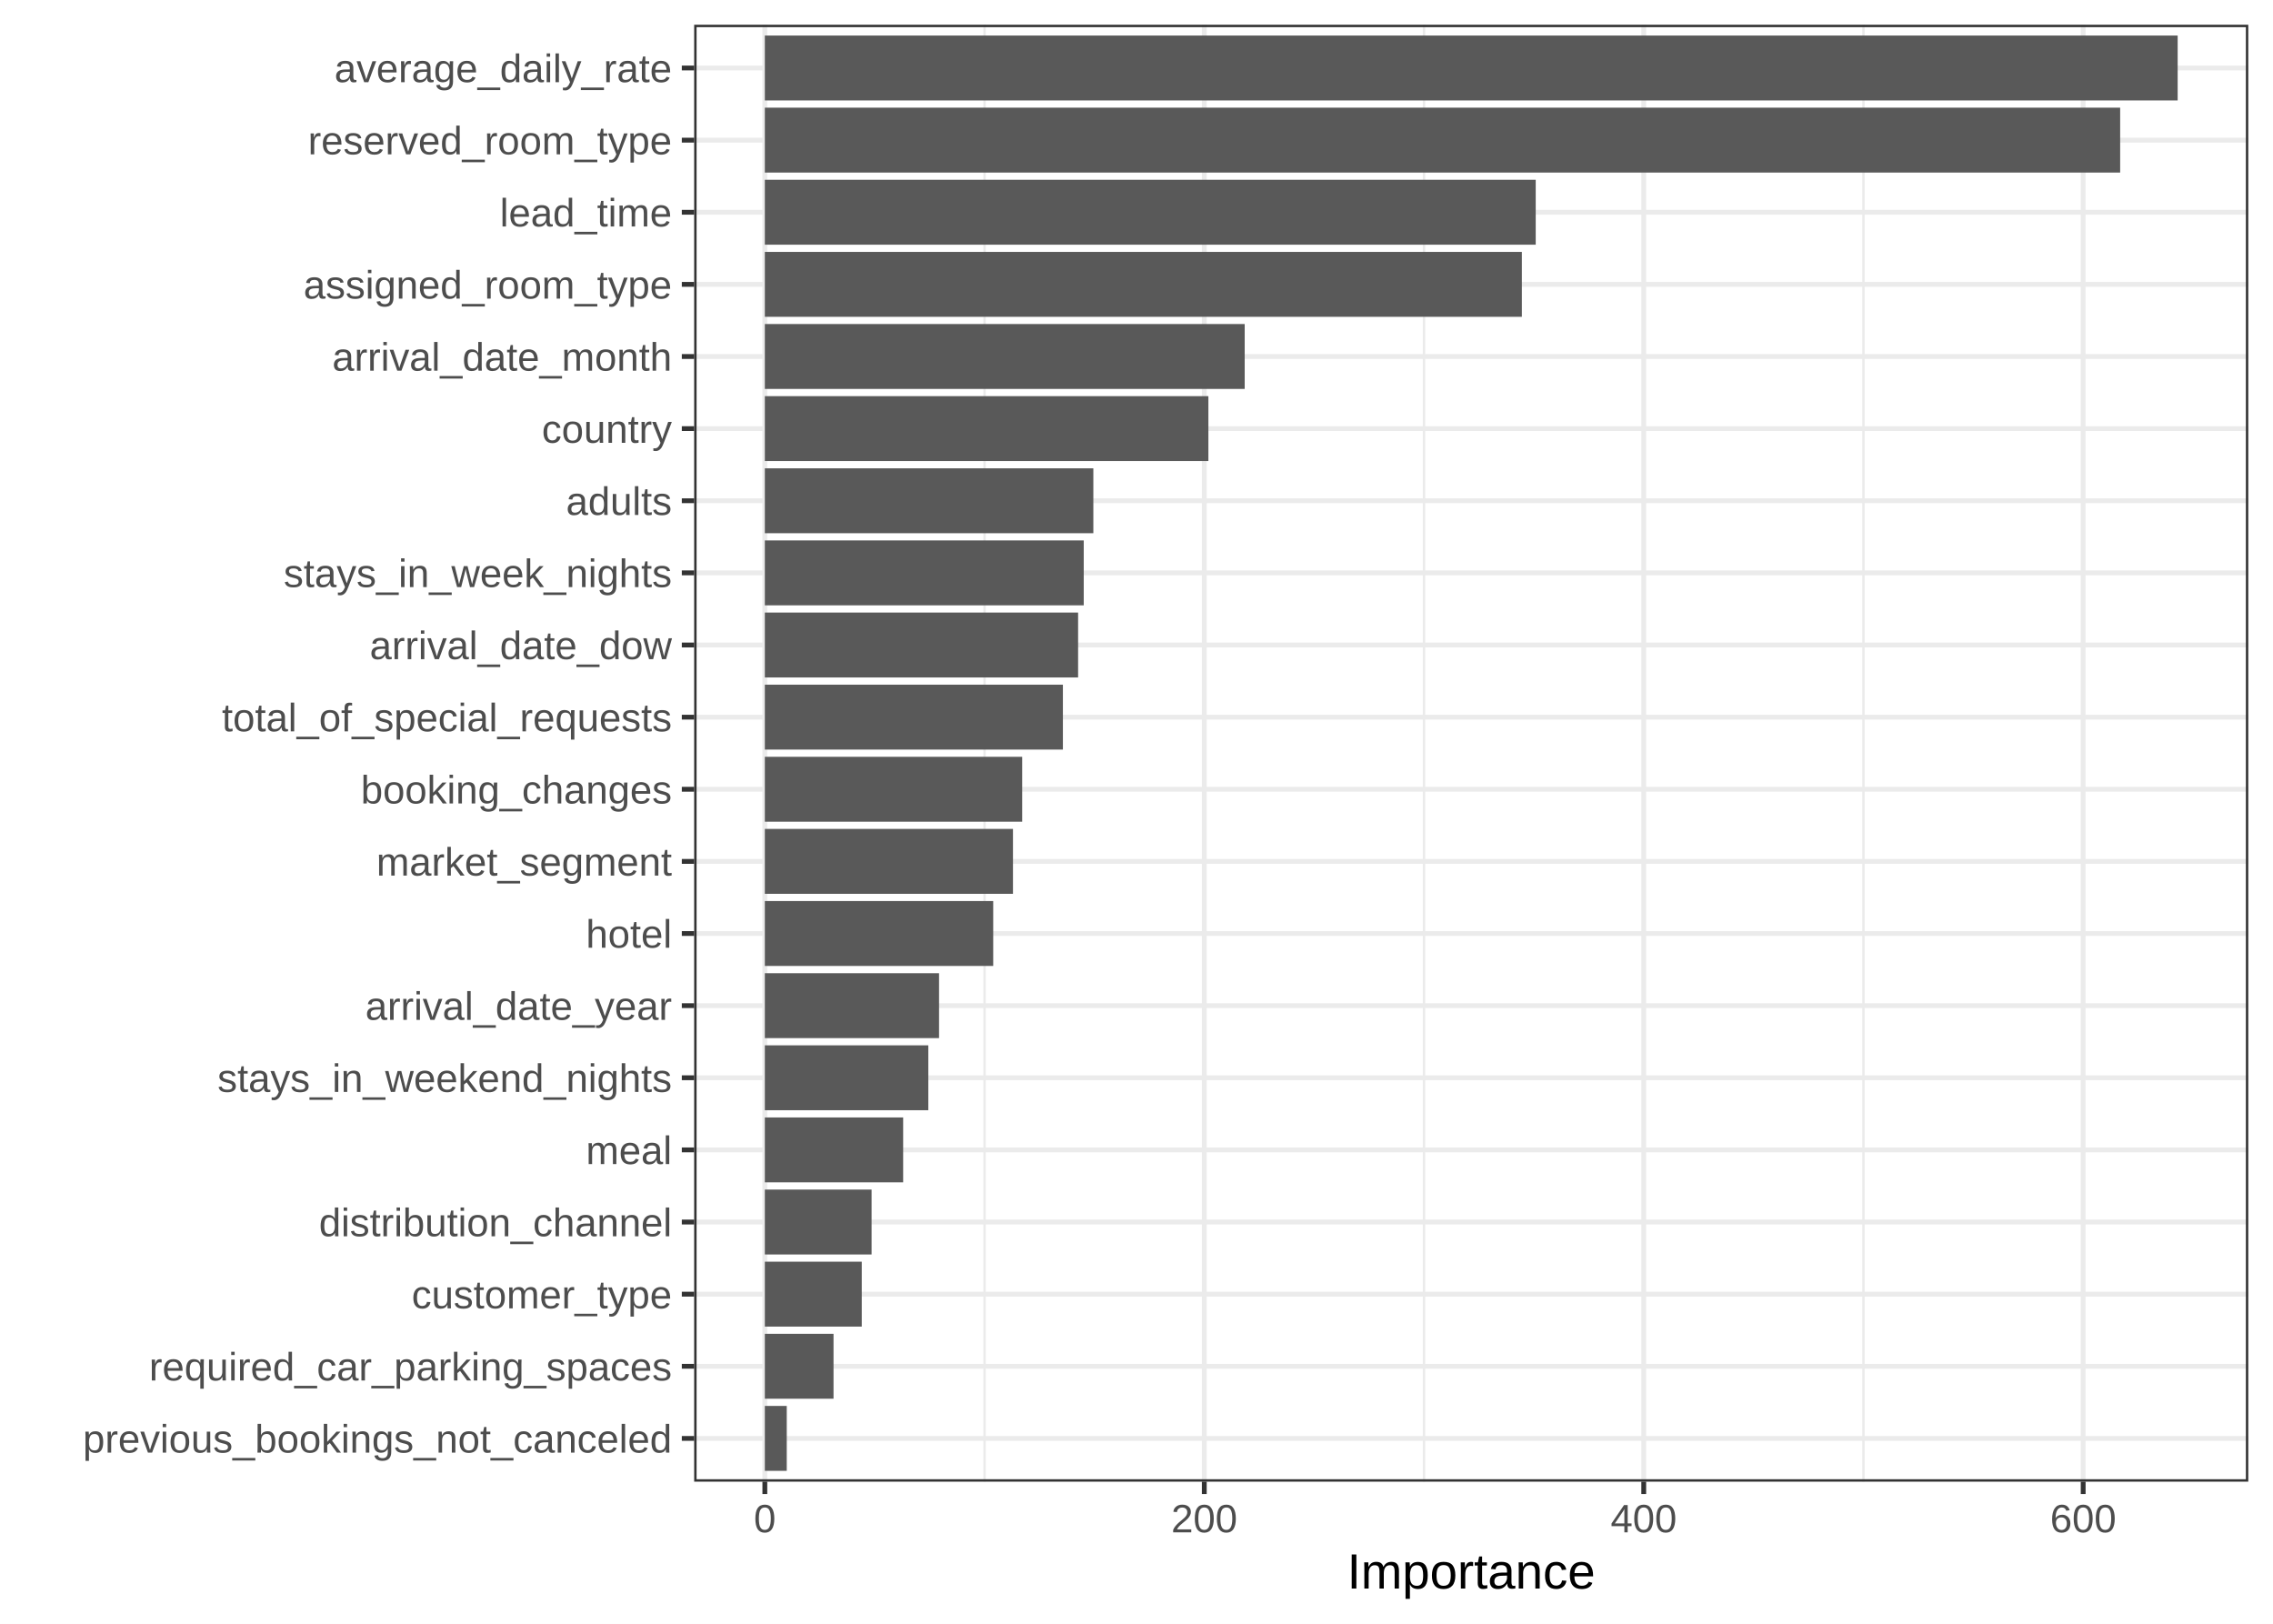
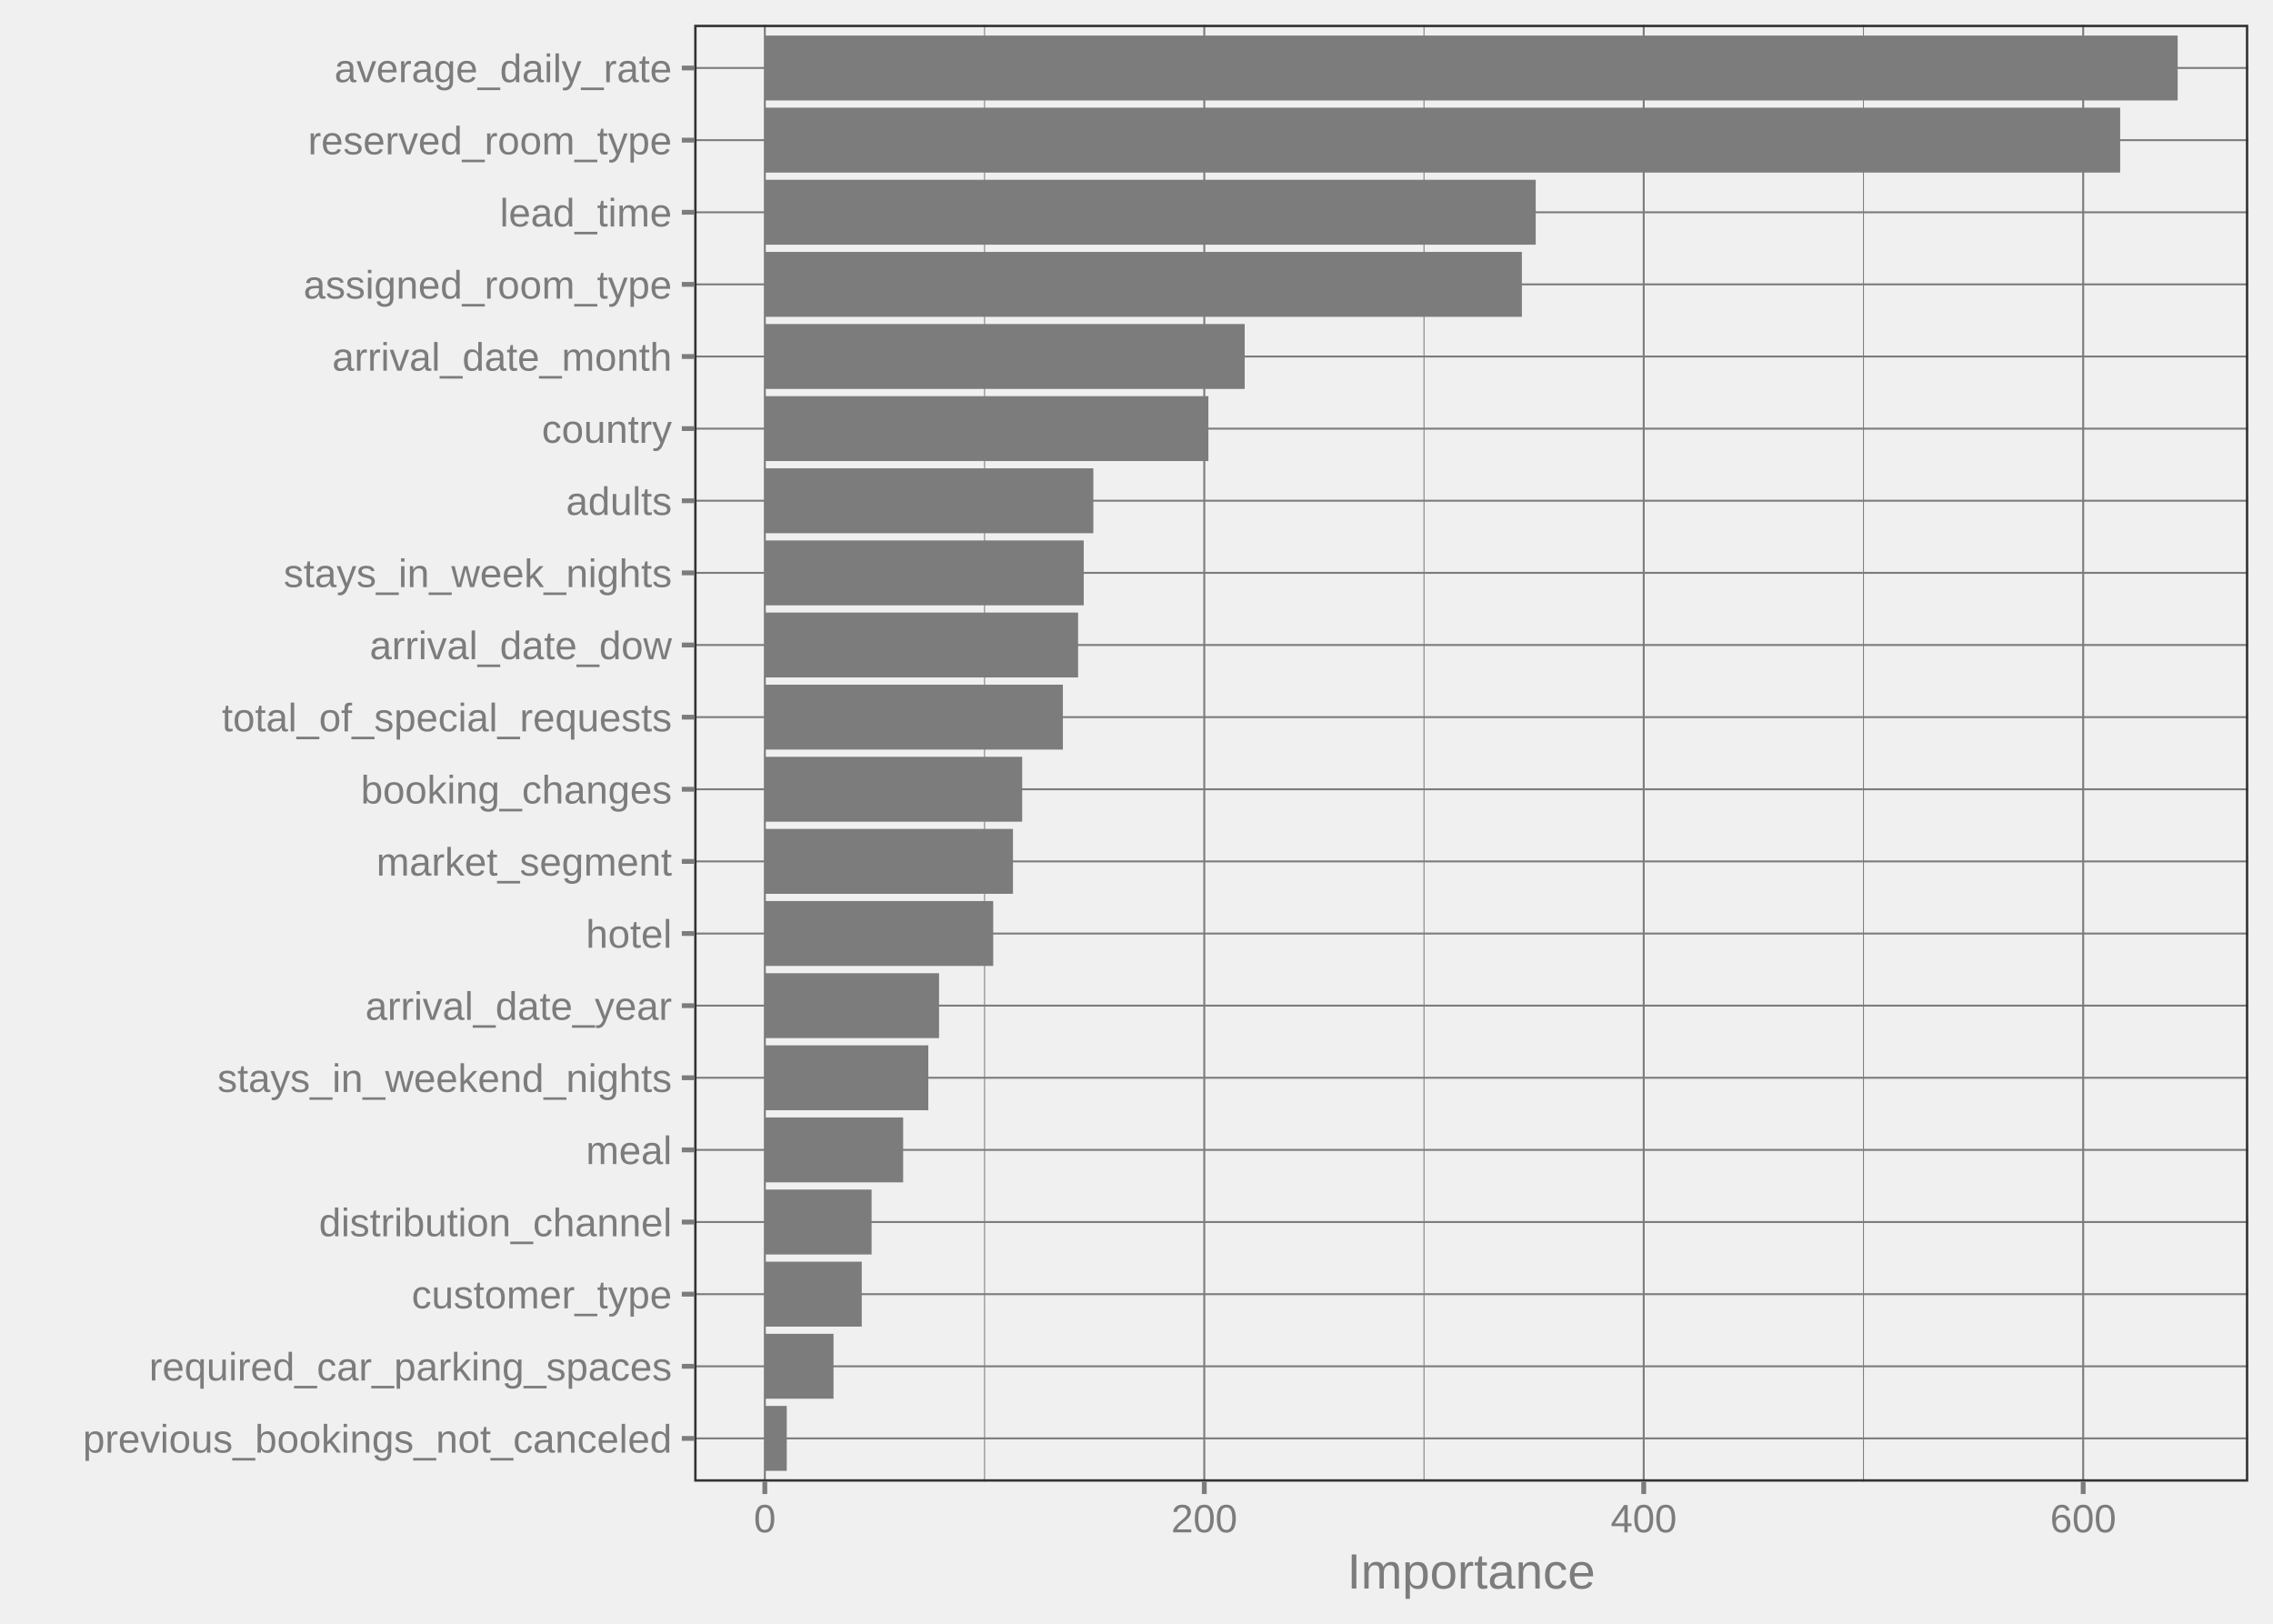
<svg xmlns="http://www.w3.org/2000/svg" width="504.00pt" height="360.00pt" viewBox="0 0 504.00 360.00">
  <g class="svglite">
    <defs>
      <style type="text/css">
    .svglite line, .svglite polyline, .svglite polygon, .svglite path, .svglite rect, .svglite circle {
      fill: none;
      stroke: #000000;
      stroke-linecap: round;
      stroke-linejoin: round;
      stroke-miterlimit: 10.00;
    }
    .svglite text {
      white-space: pre;
    }
    .svglite g.glyphgroup path {
      fill: inherit;
      stroke: none;
    }
  </style>
    </defs>
    <rect width="100%" height="100%" style="stroke: none; fill: none;" />
    <defs>
      <clipPath id="cpMC4wMHw1MDQuMDB8MC4wMHwzNjAuMDA=">
        <rect x="0.00" y="0.00" width="504.00" height="360.00" />
      </clipPath>
    </defs>
    <g clip-path="url(#cpMC4wMHw1MDQuMDB8MC4wMHwzNjAuMDA=)">
-       <rect x="0.00" y="0.00" width="504.00" height="360.00" style="stroke-width: 1.07; stroke: #FFFFFF; fill: #FFFFFF;" />
-     </g>
+ </g>
    <defs>
      <clipPath id="cpMTUzLjkyfDQ5OC41Mnw1LjQ4fDMyOC41MA==">
        <rect x="153.92" y="5.48" width="344.60" height="323.02" />
      </clipPath>
    </defs>
    <g clip-path="url(#cpMTUzLjkyfDQ5OC41Mnw1LjQ4fDMyOC41MA==)">
-       <rect x="153.92" y="5.48" width="344.60" height="323.02" style="stroke-width: 1.07; stroke: none; fill: #FFFFFF;" />
-       <polyline points="218.31,328.50 218.31,5.48 " style="stroke-width: 0.53; stroke: #EBEBEB; stroke-linecap: butt;" />
-       <polyline points="315.75,328.50 315.75,5.48 " style="stroke-width: 0.53; stroke: #EBEBEB; stroke-linecap: butt;" />
-       <polyline points="413.19,328.50 413.19,5.48 " style="stroke-width: 0.53; stroke: #EBEBEB; stroke-linecap: butt;" />
-       <polyline points="153.92,318.91 498.52,318.91 " style="stroke-width: 1.07; stroke: #EBEBEB; stroke-linecap: butt;" />
-       <polyline points="153.92,302.92 498.52,302.92 " style="stroke-width: 1.07; stroke: #EBEBEB; stroke-linecap: butt;" />
-       <polyline points="153.92,286.93 498.52,286.93 " style="stroke-width: 1.07; stroke: #EBEBEB; stroke-linecap: butt;" />
-       <polyline points="153.92,270.94 498.52,270.94 " style="stroke-width: 1.07; stroke: #EBEBEB; stroke-linecap: butt;" />
-       <polyline points="153.92,254.94 498.52,254.94 " style="stroke-width: 1.07; stroke: #EBEBEB; stroke-linecap: butt;" />
-       <polyline points="153.92,238.95 498.52,238.95 " style="stroke-width: 1.07; stroke: #EBEBEB; stroke-linecap: butt;" />
-       <polyline points="153.92,222.96 498.52,222.96 " style="stroke-width: 1.07; stroke: #EBEBEB; stroke-linecap: butt;" />
-       <polyline points="153.92,206.97 498.52,206.97 " style="stroke-width: 1.07; stroke: #EBEBEB; stroke-linecap: butt;" />
-       <polyline points="153.92,190.98 498.52,190.98 " style="stroke-width: 1.07; stroke: #EBEBEB; stroke-linecap: butt;" />
-       <polyline points="153.92,174.99 498.52,174.99 " style="stroke-width: 1.07; stroke: #EBEBEB; stroke-linecap: butt;" />
-       <polyline points="153.92,159.00 498.52,159.00 " style="stroke-width: 1.07; stroke: #EBEBEB; stroke-linecap: butt;" />
-       <polyline points="153.92,143.00 498.52,143.00 " style="stroke-width: 1.07; stroke: #EBEBEB; stroke-linecap: butt;" />
-       <polyline points="153.92,127.01 498.52,127.01 " style="stroke-width: 1.07; stroke: #EBEBEB; stroke-linecap: butt;" />
-       <polyline points="153.92,111.02 498.52,111.02 " style="stroke-width: 1.07; stroke: #EBEBEB; stroke-linecap: butt;" />
-       <polyline points="153.92,95.03 498.52,95.03 " style="stroke-width: 1.07; stroke: #EBEBEB; stroke-linecap: butt;" />
-       <polyline points="153.92,79.04 498.52,79.04 " style="stroke-width: 1.07; stroke: #EBEBEB; stroke-linecap: butt;" />
-       <polyline points="153.92,63.05 498.52,63.05 " style="stroke-width: 1.07; stroke: #EBEBEB; stroke-linecap: butt;" />
-       <polyline points="153.92,47.06 498.52,47.06 " style="stroke-width: 1.07; stroke: #EBEBEB; stroke-linecap: butt;" />
-       <polyline points="153.92,31.07 498.52,31.07 " style="stroke-width: 1.07; stroke: #EBEBEB; stroke-linecap: butt;" />
-       <polyline points="153.92,15.07 498.52,15.07 " style="stroke-width: 1.07; stroke: #EBEBEB; stroke-linecap: butt;" />
-       <polyline points="169.59,328.50 169.59,5.48 " style="stroke-width: 1.07; stroke: #EBEBEB; stroke-linecap: butt;" />
-       <polyline points="267.03,328.50 267.03,5.48 " style="stroke-width: 1.07; stroke: #EBEBEB; stroke-linecap: butt;" />
-       <polyline points="364.47,328.50 364.47,5.48 " style="stroke-width: 1.07; stroke: #EBEBEB; stroke-linecap: butt;" />
-       <polyline points="461.91,328.50 461.91,5.48 " style="stroke-width: 1.07; stroke: #EBEBEB; stroke-linecap: butt;" />
-       <rect x="169.59" y="7.88" width="313.27" height="14.39" style="stroke-width: 1.07; stroke: none; stroke-linecap: butt; stroke-linejoin: miter; fill: #595959;" />
-       <rect x="169.59" y="23.87" width="300.52" height="14.39" style="stroke-width: 1.07; stroke: none; stroke-linecap: butt; stroke-linejoin: miter; fill: #595959;" />
-       <rect x="169.59" y="39.86" width="170.93" height="14.39" style="stroke-width: 1.07; stroke: none; stroke-linecap: butt; stroke-linejoin: miter; fill: #595959;" />
-       <rect x="169.59" y="55.85" width="167.86" height="14.39" style="stroke-width: 1.07; stroke: none; stroke-linecap: butt; stroke-linejoin: miter; fill: #595959;" />
-       <rect x="169.59" y="71.84" width="106.40" height="14.39" style="stroke-width: 1.07; stroke: none; stroke-linecap: butt; stroke-linejoin: miter; fill: #595959;" />
-       <rect x="169.59" y="87.83" width="98.35" height="14.39" style="stroke-width: 1.07; stroke: none; stroke-linecap: butt; stroke-linejoin: miter; fill: #595959;" />
-       <rect x="169.59" y="103.83" width="72.84" height="14.39" style="stroke-width: 1.07; stroke: none; stroke-linecap: butt; stroke-linejoin: miter; fill: #595959;" />
-       <rect x="169.59" y="119.82" width="70.71" height="14.39" style="stroke-width: 1.07; stroke: none; stroke-linecap: butt; stroke-linejoin: miter; fill: #595959;" />
-       <rect x="169.59" y="135.81" width="69.46" height="14.39" style="stroke-width: 1.07; stroke: none; stroke-linecap: butt; stroke-linejoin: miter; fill: #595959;" />
-       <rect x="169.59" y="151.80" width="66.09" height="14.39" style="stroke-width: 1.07; stroke: none; stroke-linecap: butt; stroke-linejoin: miter; fill: #595959;" />
-       <rect x="169.59" y="167.79" width="57.06" height="14.39" style="stroke-width: 1.07; stroke: none; stroke-linecap: butt; stroke-linejoin: miter; fill: #595959;" />
-       <rect x="169.59" y="183.78" width="55.02" height="14.39" style="stroke-width: 1.07; stroke: none; stroke-linecap: butt; stroke-linejoin: miter; fill: #595959;" />
-       <rect x="169.59" y="199.77" width="50.64" height="14.39" style="stroke-width: 1.07; stroke: none; stroke-linecap: butt; stroke-linejoin: miter; fill: #595959;" />
-       <rect x="169.59" y="215.77" width="38.63" height="14.39" style="stroke-width: 1.07; stroke: none; stroke-linecap: butt; stroke-linejoin: miter; fill: #595959;" />
-       <rect x="169.59" y="231.76" width="36.25" height="14.39" style="stroke-width: 1.07; stroke: none; stroke-linecap: butt; stroke-linejoin: miter; fill: #595959;" />
-       <rect x="169.59" y="247.75" width="30.67" height="14.39" style="stroke-width: 1.07; stroke: none; stroke-linecap: butt; stroke-linejoin: miter; fill: #595959;" />
-       <rect x="169.59" y="263.74" width="23.67" height="14.39" style="stroke-width: 1.07; stroke: none; stroke-linecap: butt; stroke-linejoin: miter; fill: #595959;" />
-       <rect x="169.59" y="279.73" width="21.49" height="14.39" style="stroke-width: 1.07; stroke: none; stroke-linecap: butt; stroke-linejoin: miter; fill: #595959;" />
-       <rect x="169.59" y="295.72" width="15.23" height="14.39" style="stroke-width: 1.07; stroke: none; stroke-linecap: butt; stroke-linejoin: miter; fill: #595959;" />
-       <rect x="169.59" y="311.71" width="4.86" height="14.39" style="stroke-width: 1.07; stroke: none; stroke-linecap: butt; stroke-linejoin: miter; fill: #595959;" />
+       <polyline points="218.31,328.50 218.31,5.48 " style="stroke-width: 0.21; stroke: #7C7C7C; stroke-linecap: butt;" />
+       <polyline points="315.75,328.50 315.75,5.48 " style="stroke-width: 0.21; stroke: #7C7C7C; stroke-linecap: butt;" />
+       <polyline points="413.19,328.50 413.19,5.48 " style="stroke-width: 0.21; stroke: #7C7C7C; stroke-linecap: butt;" />
+       <polyline points="153.92,318.91 498.52,318.91 " style="stroke-width: 0.43; stroke: #7C7C7C; stroke-linecap: butt;" />
+       <polyline points="153.92,302.92 498.52,302.92 " style="stroke-width: 0.43; stroke: #7C7C7C; stroke-linecap: butt;" />
+       <polyline points="153.92,286.93 498.52,286.93 " style="stroke-width: 0.43; stroke: #7C7C7C; stroke-linecap: butt;" />
+       <polyline points="153.92,270.94 498.52,270.94 " style="stroke-width: 0.43; stroke: #7C7C7C; stroke-linecap: butt;" />
+       <polyline points="153.92,254.94 498.52,254.94 " style="stroke-width: 0.43; stroke: #7C7C7C; stroke-linecap: butt;" />
+       <polyline points="153.92,238.95 498.52,238.95 " style="stroke-width: 0.43; stroke: #7C7C7C; stroke-linecap: butt;" />
+       <polyline points="153.92,222.96 498.52,222.96 " style="stroke-width: 0.43; stroke: #7C7C7C; stroke-linecap: butt;" />
+       <polyline points="153.92,206.97 498.52,206.97 " style="stroke-width: 0.43; stroke: #7C7C7C; stroke-linecap: butt;" />
+       <polyline points="153.92,190.98 498.52,190.98 " style="stroke-width: 0.43; stroke: #7C7C7C; stroke-linecap: butt;" />
+       <polyline points="153.92,174.99 498.52,174.99 " style="stroke-width: 0.43; stroke: #7C7C7C; stroke-linecap: butt;" />
+       <polyline points="153.92,159.00 498.52,159.00 " style="stroke-width: 0.43; stroke: #7C7C7C; stroke-linecap: butt;" />
+       <polyline points="153.92,143.00 498.52,143.00 " style="stroke-width: 0.43; stroke: #7C7C7C; stroke-linecap: butt;" />
+       <polyline points="153.92,127.01 498.52,127.01 " style="stroke-width: 0.43; stroke: #7C7C7C; stroke-linecap: butt;" />
+       <polyline points="153.92,111.02 498.52,111.02 " style="stroke-width: 0.43; stroke: #7C7C7C; stroke-linecap: butt;" />
+       <polyline points="153.92,95.03 498.52,95.03 " style="stroke-width: 0.43; stroke: #7C7C7C; stroke-linecap: butt;" />
+       <polyline points="153.92,79.04 498.52,79.04 " style="stroke-width: 0.43; stroke: #7C7C7C; stroke-linecap: butt;" />
+       <polyline points="153.92,63.05 498.52,63.05 " style="stroke-width: 0.43; stroke: #7C7C7C; stroke-linecap: butt;" />
+       <polyline points="153.92,47.06 498.52,47.06 " style="stroke-width: 0.43; stroke: #7C7C7C; stroke-linecap: butt;" />
+       <polyline points="153.92,31.07 498.52,31.07 " style="stroke-width: 0.43; stroke: #7C7C7C; stroke-linecap: butt;" />
+       <polyline points="153.92,15.07 498.52,15.07 " style="stroke-width: 0.43; stroke: #7C7C7C; stroke-linecap: butt;" />
+       <polyline points="169.59,328.50 169.59,5.48 " style="stroke-width: 0.43; stroke: #7C7C7C; stroke-linecap: butt;" />
+       <polyline points="267.03,328.50 267.03,5.48 " style="stroke-width: 0.43; stroke: #7C7C7C; stroke-linecap: butt;" />
+       <polyline points="364.47,328.50 364.47,5.48 " style="stroke-width: 0.43; stroke: #7C7C7C; stroke-linecap: butt;" />
+       <polyline points="461.91,328.50 461.91,5.48 " style="stroke-width: 0.43; stroke: #7C7C7C; stroke-linecap: butt;" />
+       <rect x="169.59" y="7.88" width="313.27" height="14.39" style="stroke-width: 1.07; stroke: none; stroke-linecap: butt; stroke-linejoin: miter; fill: #7C7C7C;" />
+       <rect x="169.59" y="23.87" width="300.52" height="14.39" style="stroke-width: 1.07; stroke: none; stroke-linecap: butt; stroke-linejoin: miter; fill: #7C7C7C;" />
+       <rect x="169.59" y="39.86" width="170.93" height="14.39" style="stroke-width: 1.07; stroke: none; stroke-linecap: butt; stroke-linejoin: miter; fill: #7C7C7C;" />
+       <rect x="169.59" y="55.85" width="167.86" height="14.39" style="stroke-width: 1.07; stroke: none; stroke-linecap: butt; stroke-linejoin: miter; fill: #7C7C7C;" />
+       <rect x="169.59" y="71.84" width="106.40" height="14.39" style="stroke-width: 1.07; stroke: none; stroke-linecap: butt; stroke-linejoin: miter; fill: #7C7C7C;" />
+       <rect x="169.59" y="87.83" width="98.35" height="14.39" style="stroke-width: 1.07; stroke: none; stroke-linecap: butt; stroke-linejoin: miter; fill: #7C7C7C;" />
+       <rect x="169.59" y="103.83" width="72.84" height="14.39" style="stroke-width: 1.07; stroke: none; stroke-linecap: butt; stroke-linejoin: miter; fill: #7C7C7C;" />
+       <rect x="169.59" y="119.82" width="70.71" height="14.39" style="stroke-width: 1.07; stroke: none; stroke-linecap: butt; stroke-linejoin: miter; fill: #7C7C7C;" />
+       <rect x="169.59" y="135.81" width="69.46" height="14.39" style="stroke-width: 1.07; stroke: none; stroke-linecap: butt; stroke-linejoin: miter; fill: #7C7C7C;" />
+       <rect x="169.59" y="151.80" width="66.09" height="14.39" style="stroke-width: 1.07; stroke: none; stroke-linecap: butt; stroke-linejoin: miter; fill: #7C7C7C;" />
+       <rect x="169.59" y="167.79" width="57.06" height="14.39" style="stroke-width: 1.07; stroke: none; stroke-linecap: butt; stroke-linejoin: miter; fill: #7C7C7C;" />
+       <rect x="169.59" y="183.78" width="55.02" height="14.39" style="stroke-width: 1.07; stroke: none; stroke-linecap: butt; stroke-linejoin: miter; fill: #7C7C7C;" />
+       <rect x="169.59" y="199.77" width="50.64" height="14.39" style="stroke-width: 1.07; stroke: none; stroke-linecap: butt; stroke-linejoin: miter; fill: #7C7C7C;" />
+       <rect x="169.59" y="215.77" width="38.63" height="14.39" style="stroke-width: 1.07; stroke: none; stroke-linecap: butt; stroke-linejoin: miter; fill: #7C7C7C;" />
+       <rect x="169.59" y="231.76" width="36.25" height="14.39" style="stroke-width: 1.07; stroke: none; stroke-linecap: butt; stroke-linejoin: miter; fill: #7C7C7C;" />
+       <rect x="169.59" y="247.75" width="30.67" height="14.39" style="stroke-width: 1.07; stroke: none; stroke-linecap: butt; stroke-linejoin: miter; fill: #7C7C7C;" />
+       <rect x="169.59" y="263.74" width="23.67" height="14.39" style="stroke-width: 1.07; stroke: none; stroke-linecap: butt; stroke-linejoin: miter; fill: #7C7C7C;" />
+       <rect x="169.59" y="279.73" width="21.49" height="14.39" style="stroke-width: 1.07; stroke: none; stroke-linecap: butt; stroke-linejoin: miter; fill: #7C7C7C;" />
+       <rect x="169.59" y="295.72" width="15.23" height="14.39" style="stroke-width: 1.07; stroke: none; stroke-linecap: butt; stroke-linejoin: miter; fill: #7C7C7C;" />
+       <rect x="169.59" y="311.71" width="4.86" height="14.39" style="stroke-width: 1.07; stroke: none; stroke-linecap: butt; stroke-linejoin: miter; fill: #7C7C7C;" />
      <rect x="153.92" y="5.48" width="344.60" height="323.02" style="stroke-width: 1.07; stroke: #333333;" />
    </g>
    <g clip-path="url(#cpMC4wMHw1MDQuMDB8MC4wMHwzNjAuMDA=)">
-       <text x="148.99" y="322.06" text-anchor="end" style="font-size: 8.80px;fill: #4D4D4D; font-family: &quot;Arial&quot;;" textLength="130.58px" lengthAdjust="spacingAndGlyphs">previous_bookings_not_canceled</text>
-       <text x="148.99" y="306.07" text-anchor="end" style="font-size: 8.80px;fill: #4D4D4D; font-family: &quot;Arial&quot;;" textLength="115.88px" lengthAdjust="spacingAndGlyphs">required_car_parking_spaces</text>
-       <text x="148.99" y="290.08" text-anchor="end" style="font-size: 8.80px;fill: #4D4D4D; font-family: &quot;Arial&quot;;" textLength="57.69px" lengthAdjust="spacingAndGlyphs">customer_type</text>
-       <text x="148.99" y="274.09" text-anchor="end" style="font-size: 8.80px;fill: #4D4D4D; font-family: &quot;Arial&quot;;" textLength="78.22px" lengthAdjust="spacingAndGlyphs">distribution_channel</text>
-       <text x="148.99" y="258.09" text-anchor="end" style="font-size: 8.80px;fill: #4D4D4D; font-family: &quot;Arial&quot;;" textLength="19.06px" lengthAdjust="spacingAndGlyphs">meal</text>
-       <text x="148.99" y="242.10" text-anchor="end" style="font-size: 8.80px;fill: #4D4D4D; font-family: &quot;Arial&quot;;" textLength="100.75px" lengthAdjust="spacingAndGlyphs">stays_in_weekend_nights</text>
-       <text x="148.99" y="226.11" text-anchor="end" style="font-size: 8.80px;fill: #4D4D4D; font-family: &quot;Arial&quot;;" textLength="67.94px" lengthAdjust="spacingAndGlyphs">arrival_date_year</text>
-       <text x="148.99" y="210.12" text-anchor="end" style="font-size: 8.80px;fill: #4D4D4D; font-family: &quot;Arial&quot;;" textLength="19.06px" lengthAdjust="spacingAndGlyphs">hotel</text>
-       <text x="148.99" y="194.13" text-anchor="end" style="font-size: 8.80px;fill: #4D4D4D; font-family: &quot;Arial&quot;;" textLength="65.50px" lengthAdjust="spacingAndGlyphs">market_segment</text>
-       <text x="148.99" y="178.14" text-anchor="end" style="font-size: 8.80px;fill: #4D4D4D; font-family: &quot;Arial&quot;;" textLength="68.97px" lengthAdjust="spacingAndGlyphs">booking_changes</text>
-       <text x="148.99" y="162.15" text-anchor="end" style="font-size: 8.80px;fill: #4D4D4D; font-family: &quot;Arial&quot;;" textLength="99.73px" lengthAdjust="spacingAndGlyphs">total_of_special_requests</text>
-       <text x="148.99" y="146.15" text-anchor="end" style="font-size: 8.80px;fill: #4D4D4D; font-family: &quot;Arial&quot;;" textLength="66.97px" lengthAdjust="spacingAndGlyphs">arrival_date_dow</text>
-       <text x="148.99" y="130.16" text-anchor="end" style="font-size: 8.80px;fill: #4D4D4D; font-family: &quot;Arial&quot;;" textLength="86.08px" lengthAdjust="spacingAndGlyphs">stays_in_week_nights</text>
-       <text x="148.99" y="114.17" text-anchor="end" style="font-size: 8.80px;fill: #4D4D4D; font-family: &quot;Arial&quot;;" textLength="23.47px" lengthAdjust="spacingAndGlyphs">adults</text>
-       <text x="148.99" y="98.18" text-anchor="end" style="font-size: 8.80px;fill: #4D4D4D; font-family: &quot;Arial&quot;;" textLength="28.84px" lengthAdjust="spacingAndGlyphs">country</text>
-       <text x="148.99" y="82.19" text-anchor="end" style="font-size: 8.80px;fill: #4D4D4D; font-family: &quot;Arial&quot;;" textLength="75.27px" lengthAdjust="spacingAndGlyphs">arrival_date_month</text>
-       <text x="148.99" y="66.20" text-anchor="end" style="font-size: 8.80px;fill: #4D4D4D; font-family: &quot;Arial&quot;;" textLength="81.66px" lengthAdjust="spacingAndGlyphs">assigned_room_type</text>
-       <text x="148.99" y="50.21" text-anchor="end" style="font-size: 8.80px;fill: #4D4D4D; font-family: &quot;Arial&quot;;" textLength="38.12px" lengthAdjust="spacingAndGlyphs">lead_time</text>
-       <text x="148.99" y="34.22" text-anchor="end" style="font-size: 8.80px;fill: #4D4D4D; font-family: &quot;Arial&quot;;" textLength="80.66px" lengthAdjust="spacingAndGlyphs">reserved_room_type</text>
-       <text x="148.99" y="18.22" text-anchor="end" style="font-size: 8.80px;fill: #4D4D4D; font-family: &quot;Arial&quot;;" textLength="74.80px" lengthAdjust="spacingAndGlyphs">average_daily_rate</text>
-       <polyline points="151.18,318.91 153.92,318.91 " style="stroke-width: 1.07; stroke: #333333; stroke-linecap: butt;" />
-       <polyline points="151.18,302.92 153.92,302.92 " style="stroke-width: 1.07; stroke: #333333; stroke-linecap: butt;" />
-       <polyline points="151.18,286.93 153.92,286.93 " style="stroke-width: 1.07; stroke: #333333; stroke-linecap: butt;" />
-       <polyline points="151.18,270.94 153.92,270.94 " style="stroke-width: 1.07; stroke: #333333; stroke-linecap: butt;" />
-       <polyline points="151.18,254.94 153.92,254.94 " style="stroke-width: 1.07; stroke: #333333; stroke-linecap: butt;" />
-       <polyline points="151.18,238.95 153.92,238.95 " style="stroke-width: 1.07; stroke: #333333; stroke-linecap: butt;" />
-       <polyline points="151.18,222.96 153.92,222.96 " style="stroke-width: 1.07; stroke: #333333; stroke-linecap: butt;" />
-       <polyline points="151.18,206.97 153.92,206.97 " style="stroke-width: 1.07; stroke: #333333; stroke-linecap: butt;" />
-       <polyline points="151.18,190.98 153.92,190.98 " style="stroke-width: 1.07; stroke: #333333; stroke-linecap: butt;" />
-       <polyline points="151.18,174.99 153.92,174.99 " style="stroke-width: 1.07; stroke: #333333; stroke-linecap: butt;" />
-       <polyline points="151.18,159.00 153.92,159.00 " style="stroke-width: 1.07; stroke: #333333; stroke-linecap: butt;" />
-       <polyline points="151.18,143.00 153.92,143.00 " style="stroke-width: 1.07; stroke: #333333; stroke-linecap: butt;" />
-       <polyline points="151.18,127.01 153.92,127.01 " style="stroke-width: 1.07; stroke: #333333; stroke-linecap: butt;" />
-       <polyline points="151.18,111.02 153.92,111.02 " style="stroke-width: 1.07; stroke: #333333; stroke-linecap: butt;" />
-       <polyline points="151.18,95.03 153.92,95.03 " style="stroke-width: 1.07; stroke: #333333; stroke-linecap: butt;" />
-       <polyline points="151.18,79.04 153.92,79.04 " style="stroke-width: 1.07; stroke: #333333; stroke-linecap: butt;" />
-       <polyline points="151.18,63.05 153.92,63.05 " style="stroke-width: 1.07; stroke: #333333; stroke-linecap: butt;" />
-       <polyline points="151.18,47.06 153.92,47.06 " style="stroke-width: 1.07; stroke: #333333; stroke-linecap: butt;" />
-       <polyline points="151.18,31.07 153.92,31.07 " style="stroke-width: 1.07; stroke: #333333; stroke-linecap: butt;" />
-       <polyline points="151.18,15.07 153.92,15.07 " style="stroke-width: 1.07; stroke: #333333; stroke-linecap: butt;" />
-       <polyline points="169.59,331.24 169.59,328.50 " style="stroke-width: 1.07; stroke: #333333; stroke-linecap: butt;" />
-       <polyline points="267.03,331.24 267.03,328.50 " style="stroke-width: 1.07; stroke: #333333; stroke-linecap: butt;" />
-       <polyline points="364.47,331.24 364.47,328.50 " style="stroke-width: 1.07; stroke: #333333; stroke-linecap: butt;" />
-       <polyline points="461.91,331.24 461.91,328.50 " style="stroke-width: 1.07; stroke: #333333; stroke-linecap: butt;" />
-       <text x="169.59" y="339.74" text-anchor="middle" style="font-size: 8.80px;fill: #4D4D4D; font-family: &quot;Arial&quot;;" textLength="4.89px" lengthAdjust="spacingAndGlyphs">0</text>
-       <text x="267.03" y="339.74" text-anchor="middle" style="font-size: 8.80px;fill: #4D4D4D; font-family: &quot;Arial&quot;;" textLength="14.67px" lengthAdjust="spacingAndGlyphs">200</text>
-       <text x="364.47" y="339.74" text-anchor="middle" style="font-size: 8.80px;fill: #4D4D4D; font-family: &quot;Arial&quot;;" textLength="14.67px" lengthAdjust="spacingAndGlyphs">400</text>
-       <text x="461.91" y="339.74" text-anchor="middle" style="font-size: 8.80px;fill: #4D4D4D; font-family: &quot;Arial&quot;;" textLength="14.67px" lengthAdjust="spacingAndGlyphs">600</text>
-       <text x="326.22" y="352.20" text-anchor="middle" style="font-size: 11.00px; font-family: &quot;Arial&quot;;" textLength="55.06px" lengthAdjust="spacingAndGlyphs">Importance</text>
+       <text x="148.99" y="322.06" text-anchor="end" style="font-size: 8.80px;fill: #7C7C7C; font-family: &quot;Arial&quot;;" textLength="130.58px" lengthAdjust="spacingAndGlyphs">previous_bookings_not_canceled</text>
+       <text x="148.99" y="306.07" text-anchor="end" style="font-size: 8.80px;fill: #7C7C7C; font-family: &quot;Arial&quot;;" textLength="115.88px" lengthAdjust="spacingAndGlyphs">required_car_parking_spaces</text>
+       <text x="148.99" y="290.08" text-anchor="end" style="font-size: 8.80px;fill: #7C7C7C; font-family: &quot;Arial&quot;;" textLength="57.69px" lengthAdjust="spacingAndGlyphs">customer_type</text>
+       <text x="148.99" y="274.09" text-anchor="end" style="font-size: 8.80px;fill: #7C7C7C; font-family: &quot;Arial&quot;;" textLength="78.22px" lengthAdjust="spacingAndGlyphs">distribution_channel</text>
+       <text x="148.99" y="258.09" text-anchor="end" style="font-size: 8.80px;fill: #7C7C7C; font-family: &quot;Arial&quot;;" textLength="19.06px" lengthAdjust="spacingAndGlyphs">meal</text>
+       <text x="148.99" y="242.10" text-anchor="end" style="font-size: 8.80px;fill: #7C7C7C; font-family: &quot;Arial&quot;;" textLength="100.75px" lengthAdjust="spacingAndGlyphs">stays_in_weekend_nights</text>
+       <text x="148.99" y="226.11" text-anchor="end" style="font-size: 8.80px;fill: #7C7C7C; font-family: &quot;Arial&quot;;" textLength="67.94px" lengthAdjust="spacingAndGlyphs">arrival_date_year</text>
+       <text x="148.99" y="210.12" text-anchor="end" style="font-size: 8.80px;fill: #7C7C7C; font-family: &quot;Arial&quot;;" textLength="19.06px" lengthAdjust="spacingAndGlyphs">hotel</text>
+       <text x="148.99" y="194.13" text-anchor="end" style="font-size: 8.80px;fill: #7C7C7C; font-family: &quot;Arial&quot;;" textLength="65.50px" lengthAdjust="spacingAndGlyphs">market_segment</text>
+       <text x="148.99" y="178.14" text-anchor="end" style="font-size: 8.80px;fill: #7C7C7C; font-family: &quot;Arial&quot;;" textLength="68.97px" lengthAdjust="spacingAndGlyphs">booking_changes</text>
+       <text x="148.99" y="162.15" text-anchor="end" style="font-size: 8.80px;fill: #7C7C7C; font-family: &quot;Arial&quot;;" textLength="99.73px" lengthAdjust="spacingAndGlyphs">total_of_special_requests</text>
+       <text x="148.99" y="146.15" text-anchor="end" style="font-size: 8.80px;fill: #7C7C7C; font-family: &quot;Arial&quot;;" textLength="66.97px" lengthAdjust="spacingAndGlyphs">arrival_date_dow</text>
+       <text x="148.99" y="130.16" text-anchor="end" style="font-size: 8.80px;fill: #7C7C7C; font-family: &quot;Arial&quot;;" textLength="86.08px" lengthAdjust="spacingAndGlyphs">stays_in_week_nights</text>
+       <text x="148.99" y="114.17" text-anchor="end" style="font-size: 8.80px;fill: #7C7C7C; font-family: &quot;Arial&quot;;" textLength="23.47px" lengthAdjust="spacingAndGlyphs">adults</text>
+       <text x="148.99" y="98.18" text-anchor="end" style="font-size: 8.80px;fill: #7C7C7C; font-family: &quot;Arial&quot;;" textLength="28.84px" lengthAdjust="spacingAndGlyphs">country</text>
+       <text x="148.99" y="82.19" text-anchor="end" style="font-size: 8.80px;fill: #7C7C7C; font-family: &quot;Arial&quot;;" textLength="75.27px" lengthAdjust="spacingAndGlyphs">arrival_date_month</text>
+       <text x="148.99" y="66.20" text-anchor="end" style="font-size: 8.80px;fill: #7C7C7C; font-family: &quot;Arial&quot;;" textLength="81.66px" lengthAdjust="spacingAndGlyphs">assigned_room_type</text>
+       <text x="148.99" y="50.21" text-anchor="end" style="font-size: 8.80px;fill: #7C7C7C; font-family: &quot;Arial&quot;;" textLength="38.12px" lengthAdjust="spacingAndGlyphs">lead_time</text>
+       <text x="148.99" y="34.22" text-anchor="end" style="font-size: 8.80px;fill: #7C7C7C; font-family: &quot;Arial&quot;;" textLength="80.66px" lengthAdjust="spacingAndGlyphs">reserved_room_type</text>
+       <text x="148.99" y="18.22" text-anchor="end" style="font-size: 8.80px;fill: #7C7C7C; font-family: &quot;Arial&quot;;" textLength="74.80px" lengthAdjust="spacingAndGlyphs">average_daily_rate</text>
+       <polyline points="151.18,318.91 153.92,318.91 " style="stroke-width: 1.07; stroke: #7C7C7C; stroke-linecap: butt;" />
+       <polyline points="151.18,302.92 153.92,302.92 " style="stroke-width: 1.07; stroke: #7C7C7C; stroke-linecap: butt;" />
+       <polyline points="151.18,286.93 153.92,286.93 " style="stroke-width: 1.07; stroke: #7C7C7C; stroke-linecap: butt;" />
+       <polyline points="151.18,270.94 153.92,270.94 " style="stroke-width: 1.07; stroke: #7C7C7C; stroke-linecap: butt;" />
+       <polyline points="151.18,254.94 153.92,254.94 " style="stroke-width: 1.07; stroke: #7C7C7C; stroke-linecap: butt;" />
+       <polyline points="151.18,238.95 153.92,238.95 " style="stroke-width: 1.07; stroke: #7C7C7C; stroke-linecap: butt;" />
+       <polyline points="151.18,222.96 153.92,222.96 " style="stroke-width: 1.07; stroke: #7C7C7C; stroke-linecap: butt;" />
+       <polyline points="151.18,206.97 153.92,206.97 " style="stroke-width: 1.07; stroke: #7C7C7C; stroke-linecap: butt;" />
+       <polyline points="151.18,190.98 153.92,190.98 " style="stroke-width: 1.07; stroke: #7C7C7C; stroke-linecap: butt;" />
+       <polyline points="151.18,174.99 153.92,174.99 " style="stroke-width: 1.07; stroke: #7C7C7C; stroke-linecap: butt;" />
+       <polyline points="151.18,159.00 153.92,159.00 " style="stroke-width: 1.07; stroke: #7C7C7C; stroke-linecap: butt;" />
+       <polyline points="151.18,143.00 153.92,143.00 " style="stroke-width: 1.07; stroke: #7C7C7C; stroke-linecap: butt;" />
+       <polyline points="151.18,127.01 153.92,127.01 " style="stroke-width: 1.07; stroke: #7C7C7C; stroke-linecap: butt;" />
+       <polyline points="151.18,111.02 153.92,111.02 " style="stroke-width: 1.07; stroke: #7C7C7C; stroke-linecap: butt;" />
+       <polyline points="151.18,95.03 153.92,95.03 " style="stroke-width: 1.07; stroke: #7C7C7C; stroke-linecap: butt;" />
+       <polyline points="151.18,79.04 153.92,79.04 " style="stroke-width: 1.07; stroke: #7C7C7C; stroke-linecap: butt;" />
+       <polyline points="151.18,63.05 153.92,63.05 " style="stroke-width: 1.07; stroke: #7C7C7C; stroke-linecap: butt;" />
+       <polyline points="151.18,47.06 153.92,47.06 " style="stroke-width: 1.07; stroke: #7C7C7C; stroke-linecap: butt;" />
+       <polyline points="151.18,31.07 153.92,31.07 " style="stroke-width: 1.07; stroke: #7C7C7C; stroke-linecap: butt;" />
+       <polyline points="151.18,15.07 153.92,15.07 " style="stroke-width: 1.07; stroke: #7C7C7C; stroke-linecap: butt;" />
+       <polyline points="169.59,331.24 169.59,328.50 " style="stroke-width: 1.07; stroke: #7C7C7C; stroke-linecap: butt;" />
+       <polyline points="267.03,331.24 267.03,328.50 " style="stroke-width: 1.07; stroke: #7C7C7C; stroke-linecap: butt;" />
+       <polyline points="364.47,331.24 364.47,328.50 " style="stroke-width: 1.07; stroke: #7C7C7C; stroke-linecap: butt;" />
+       <polyline points="461.91,331.24 461.91,328.50 " style="stroke-width: 1.07; stroke: #7C7C7C; stroke-linecap: butt;" />
+       <text x="169.59" y="339.74" text-anchor="middle" style="font-size: 8.80px;fill: #7C7C7C; font-family: &quot;Arial&quot;;" textLength="4.89px" lengthAdjust="spacingAndGlyphs">0</text>
+       <text x="267.03" y="339.74" text-anchor="middle" style="font-size: 8.80px;fill: #7C7C7C; font-family: &quot;Arial&quot;;" textLength="14.67px" lengthAdjust="spacingAndGlyphs">200</text>
+       <text x="364.47" y="339.74" text-anchor="middle" style="font-size: 8.80px;fill: #7C7C7C; font-family: &quot;Arial&quot;;" textLength="14.67px" lengthAdjust="spacingAndGlyphs">400</text>
+       <text x="461.91" y="339.74" text-anchor="middle" style="font-size: 8.80px;fill: #7C7C7C; font-family: &quot;Arial&quot;;" textLength="14.67px" lengthAdjust="spacingAndGlyphs">600</text>
+       <text x="326.22" y="352.20" text-anchor="middle" style="font-size: 11.00px;fill: #7C7C7C; font-family: &quot;Arial&quot;;" textLength="55.06px" lengthAdjust="spacingAndGlyphs">Importance</text>
    </g>
  </g>
</svg>
